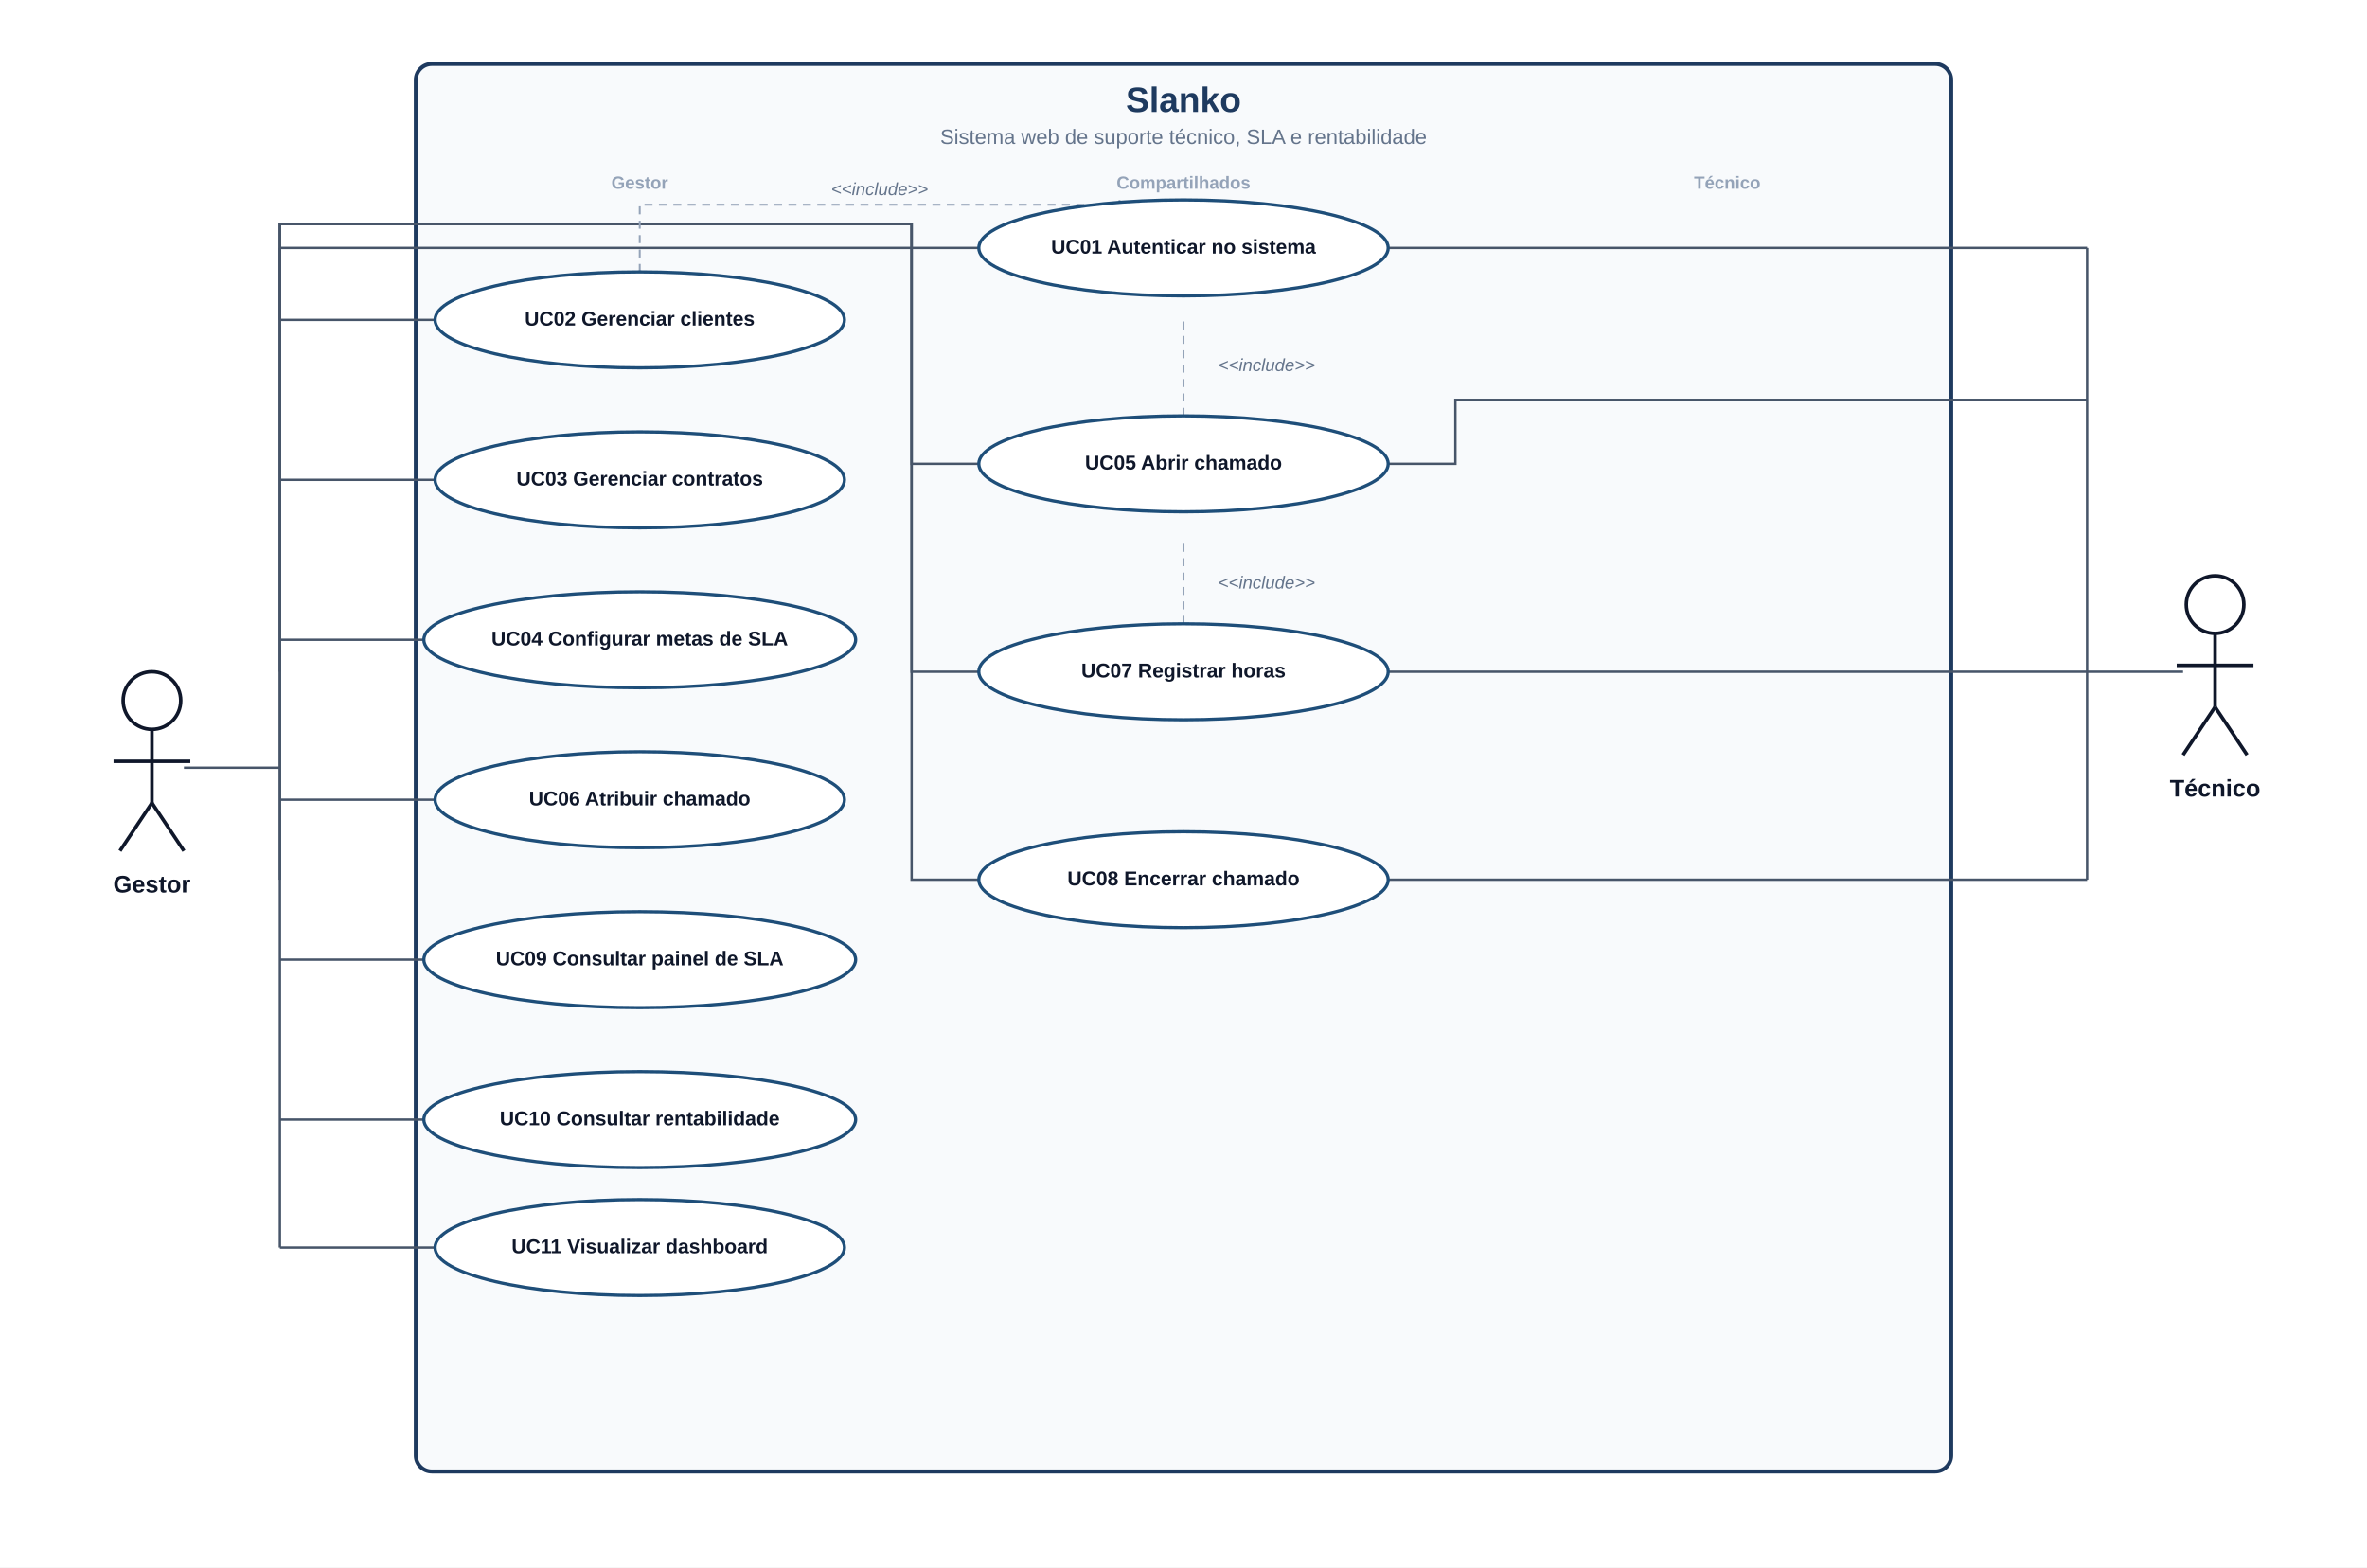
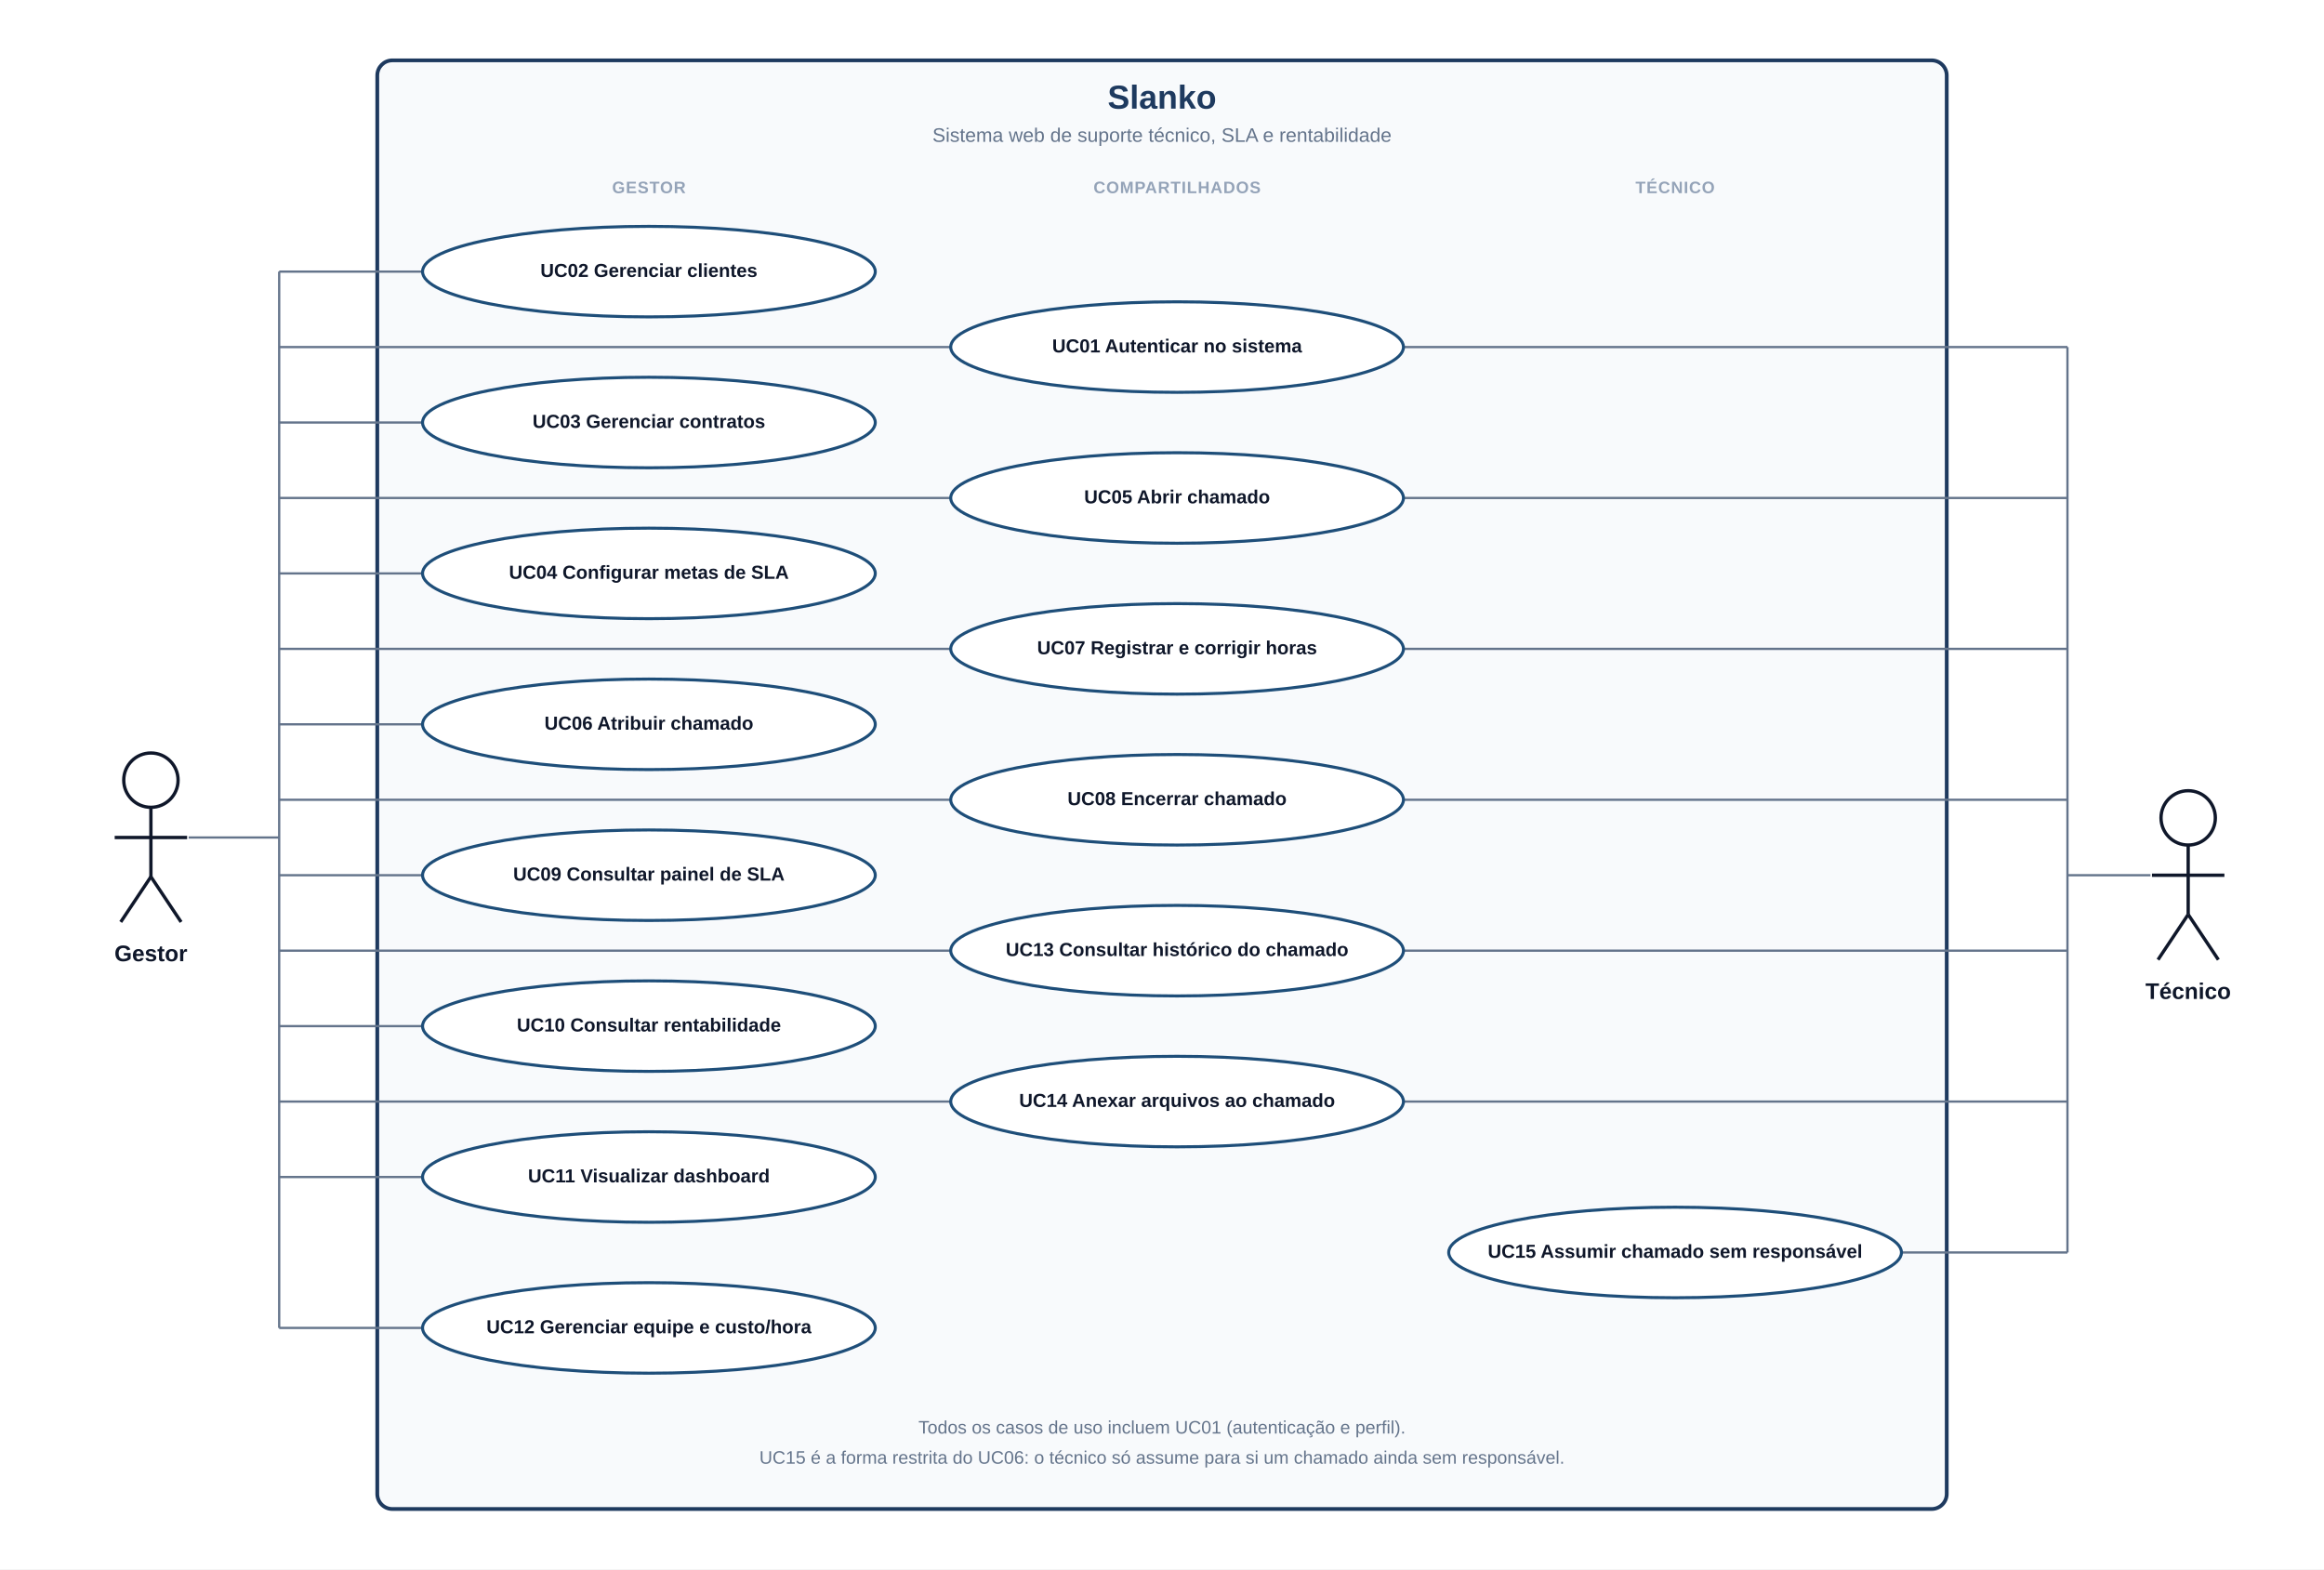
- <svg xmlns="http://www.w3.org/2000/svg" viewBox="0 0 1480 980" width="1480" height="980" role="img" aria-labelledby="title desc">
+ <svg xmlns="http://www.w3.org/2000/svg" viewBox="0 0 1540 1040" width="1540" height="1040" role="img" aria-labelledby="title desc">
  <defs>
    <style>
      .bg { fill: #ffffff; }
      .boundary { fill: #f8fafc; stroke: #1e3a5f; stroke-width: 2.5; }
      .boundary-title { fill: #1e3a5f; font-family: Segoe UI, Arial, sans-serif; font-size: 22px; font-weight: 700; text-anchor: middle; }
      .subtitle { fill: #64748b; font-family: Segoe UI, Arial, sans-serif; font-size: 13px; text-anchor: middle; }
      .uc { fill: #ffffff; stroke: #1e4e79; stroke-width: 2; }
      .uc-text { fill: #0f172a; font-family: Segoe UI, Arial, sans-serif; font-size: 12.5px; font-weight: 600; text-anchor: middle; dominant-baseline: middle; }
      .actor-label { fill: #0f172a; font-family: Segoe UI, Arial, sans-serif; font-size: 15px; font-weight: 700; text-anchor: middle; }
-       .assoc { stroke: #475569; stroke-width: 1.5; fill: none; }
-       .include { stroke: #94a3b8; stroke-width: 1.2; stroke-dasharray: 5 4; fill: none; }
-       .include-text { fill: #64748b; font-family: Segoe UI, Arial, sans-serif; font-size: 11px; font-style: italic; text-anchor: middle; }
-       .note { fill: #64748b; font-family: Segoe UI, Arial, sans-serif; font-size: 11px; }
-       .col-label { fill: #94a3b8; font-family: Segoe UI, Arial, sans-serif; font-size: 11px; text-anchor: middle; font-weight: 600; }
+       .assoc { stroke: #64748b; stroke-width: 1.5; fill: none; }
+       .note { fill: #64748b; font-family: Segoe UI, Arial, sans-serif; font-size: 12px; text-anchor: middle; }
+       .col-label { fill: #94a3b8; font-family: Segoe UI, Arial, sans-serif; font-size: 11px; text-anchor: middle; font-weight: 600; letter-spacing: 0.5px; }
    </style>
  </defs>
-   <rect class="bg" x="0" y="0" width="1480" height="980" />
-   <rect class="boundary" x="260" y="40" width="960" height="880" rx="10" />
-   <text class="boundary-title" x="740" y="70">Slanko</text>
-   <text class="subtitle" x="740" y="90">Sistema web de suporte técnico, SLA e rentabilidade</text>
-   <text class="col-label" x="400" y="118">Gestor</text>
-   <text class="col-label" x="740" y="118">Compartilhados</text>
-   <text class="col-label" x="1080" y="118">Técnico</text>
-   <line class="assoc" x1="175" y1="155" x2="175" y2="780" />
-   <line class="assoc" x1="1305" y1="155" x2="1305" y2="550" />
-   <line class="assoc" x1="115" y1="480" x2="175" y2="480" />
-   <line class="assoc" x1="1365" y1="420" x2="1305" y2="420" />
-   <path class="assoc" d="M175,200 H272" />
-   <path class="assoc" d="M175,300 H272" />
-   <path class="assoc" d="M175,400 H265" />
-   <path class="assoc" d="M175,500 H272" />
-   <path class="assoc" d="M175,600 H265" />
-   <path class="assoc" d="M175,700 H265" />
-   <path class="assoc" d="M175,780 H272" />
-   <path class="assoc" d="M175,155 H612" />
-   <path class="assoc" d="M175,200 V140 H570 V290 H612" />
-   <path class="assoc" d="M175,420 V140 H570 V420 H612" />
-   <path class="assoc" d="M175,550 V140 H570 V550 H612" />
-   <path class="assoc" d="M1305,155 H868" />
-   <path class="assoc" d="M1305,250 V250 H910 V290 H868" />
-   <path class="assoc" d="M1305,420 H910 V420 H868" />
-   <path class="assoc" d="M1305,550 H910 V550 H868" />
-   <path class="include" d="M400,170 V128 H700 V125" />
-   <text class="include-text" x="550" y="122">&lt;&lt;include&gt;&gt;</text>
-   <path class="include" d="M740,260 V200" />
-   <text class="include-text" x="792" y="232">&lt;&lt;include&gt;&gt;</text>
-   <path class="include" d="M740,390 V340" />
-   <text class="include-text" x="792" y="368">&lt;&lt;include&gt;&gt;</text>
-   <ellipse class="uc" cx="740" cy="155" rx="128" ry="30" />
-   <text class="uc-text" x="740" y="155">UC01 Autenticar no sistema</text>
-   <ellipse class="uc" cx="400" cy="200" rx="128" ry="30" />
-   <text class="uc-text" x="400" y="200">UC02 Gerenciar clientes</text>
-   <ellipse class="uc" cx="400" cy="300" rx="128" ry="30" />
-   <text class="uc-text" x="400" y="300">UC03 Gerenciar contratos</text>
-   <ellipse class="uc" cx="400" cy="400" rx="135" ry="30" />
-   <text class="uc-text" x="400" y="400">UC04 Configurar metas de SLA</text>
-   <ellipse class="uc" cx="400" cy="500" rx="128" ry="30" />
-   <text class="uc-text" x="400" y="500">UC06 Atribuir chamado</text>
-   <ellipse class="uc" cx="400" cy="600" rx="135" ry="30" />
-   <text class="uc-text" x="400" y="600">UC09 Consultar painel de SLA</text>
-   <ellipse class="uc" cx="400" cy="700" rx="135" ry="30" />
-   <text class="uc-text" x="400" y="700">UC10 Consultar rentabilidade</text>
-   <ellipse class="uc" cx="400" cy="780" rx="128" ry="30" />
-   <text class="uc-text" x="400" y="780">UC11 Visualizar dashboard</text>
-   <ellipse class="uc" cx="740" cy="290" rx="128" ry="30" />
-   <text class="uc-text" x="740" y="290">UC05 Abrir chamado</text>
-   <ellipse class="uc" cx="740" cy="420" rx="128" ry="30" />
-   <text class="uc-text" x="740" y="420">UC07 Registrar horas</text>
-   <ellipse class="uc" cx="740" cy="550" rx="128" ry="30" />
-   <text class="uc-text" x="740" y="550">UC08 Encerrar chamado</text>
-   <g transform="translate(95, 480)">
+   <rect class="bg" x="0" y="0" width="1540" height="1040" />
+   <rect class="boundary" x="250" y="40" width="1040" height="960" rx="10" />
+   <text class="boundary-title" x="770" y="72">Slanko</text>
+   <text class="subtitle" x="770" y="94">Sistema web de suporte técnico, SLA e rentabilidade</text>
+   <text class="col-label" x="430" y="128">GESTOR</text>
+   <text class="col-label" x="780" y="128">COMPARTILHADOS</text>
+   <text class="col-label" x="1110" y="128">TÉCNICO</text>
+   <line class="assoc" x1="185" y1="180" x2="185" y2="880" />
+   <line class="assoc" x1="125" y1="555" x2="185" y2="555" />
+   <line class="assoc" x1="185" y1="180" x2="280" y2="180" />
+   <line class="assoc" x1="185" y1="280" x2="280" y2="280" />
+   <line class="assoc" x1="185" y1="380" x2="280" y2="380" />
+   <line class="assoc" x1="185" y1="480" x2="280" y2="480" />
+   <line class="assoc" x1="185" y1="580" x2="280" y2="580" />
+   <line class="assoc" x1="185" y1="680" x2="280" y2="680" />
+   <line class="assoc" x1="185" y1="780" x2="280" y2="780" />
+   <line class="assoc" x1="185" y1="880" x2="280" y2="880" />
+   <line class="assoc" x1="185" y1="230" x2="630" y2="230" />
+   <line class="assoc" x1="185" y1="330" x2="630" y2="330" />
+   <line class="assoc" x1="185" y1="430" x2="630" y2="430" />
+   <line class="assoc" x1="185" y1="530" x2="630" y2="530" />
+   <line class="assoc" x1="185" y1="630" x2="630" y2="630" />
+   <line class="assoc" x1="185" y1="730" x2="630" y2="730" />
+   <line class="assoc" x1="1370" y1="230" x2="1370" y2="830" />
+   <line class="assoc" x1="1370" y1="580" x2="1425" y2="580" />
+   <line class="assoc" x1="1370" y1="230" x2="930" y2="230" />
+   <line class="assoc" x1="1370" y1="330" x2="930" y2="330" />
+   <line class="assoc" x1="1370" y1="430" x2="930" y2="430" />
+   <line class="assoc" x1="1370" y1="530" x2="930" y2="530" />
+   <line class="assoc" x1="1370" y1="630" x2="930" y2="630" />
+   <line class="assoc" x1="1370" y1="730" x2="930" y2="730" />
+   <line class="assoc" x1="1370" y1="830" x2="1260" y2="830" />
+   <ellipse class="uc" cx="430" cy="180" rx="150" ry="30" />
+   <text class="uc-text" x="430" y="180">UC02 Gerenciar clientes</text>
+   <ellipse class="uc" cx="430" cy="280" rx="150" ry="30" />
+   <text class="uc-text" x="430" y="280">UC03 Gerenciar contratos</text>
+   <ellipse class="uc" cx="430" cy="380" rx="150" ry="30" />
+   <text class="uc-text" x="430" y="380">UC04 Configurar metas de SLA</text>
+   <ellipse class="uc" cx="430" cy="480" rx="150" ry="30" />
+   <text class="uc-text" x="430" y="480">UC06 Atribuir chamado</text>
+   <ellipse class="uc" cx="430" cy="580" rx="150" ry="30" />
+   <text class="uc-text" x="430" y="580">UC09 Consultar painel de SLA</text>
+   <ellipse class="uc" cx="430" cy="680" rx="150" ry="30" />
+   <text class="uc-text" x="430" y="680">UC10 Consultar rentabilidade</text>
+   <ellipse class="uc" cx="430" cy="780" rx="150" ry="30" />
+   <text class="uc-text" x="430" y="780">UC11 Visualizar dashboard</text>
+   <ellipse class="uc" cx="430" cy="880" rx="150" ry="30" />
+   <text class="uc-text" x="430" y="880">UC12 Gerenciar equipe e custo/hora</text>
+   <ellipse class="uc" cx="780" cy="230" rx="150" ry="30" />
+   <text class="uc-text" x="780" y="230">UC01 Autenticar no sistema</text>
+   <ellipse class="uc" cx="780" cy="330" rx="150" ry="30" />
+   <text class="uc-text" x="780" y="330">UC05 Abrir chamado</text>
+   <ellipse class="uc" cx="780" cy="430" rx="150" ry="30" />
+   <text class="uc-text" x="780" y="430">UC07 Registrar e corrigir horas</text>
+   <ellipse class="uc" cx="780" cy="530" rx="150" ry="30" />
+   <text class="uc-text" x="780" y="530">UC08 Encerrar chamado</text>
+   <ellipse class="uc" cx="780" cy="630" rx="150" ry="30" />
+   <text class="uc-text" x="780" y="630">UC13 Consultar histórico do chamado</text>
+   <ellipse class="uc" cx="780" cy="730" rx="150" ry="30" />
+   <text class="uc-text" x="780" y="730">UC14 Anexar arquivos ao chamado</text>
+   <ellipse class="uc" cx="1110" cy="830" rx="150" ry="30" />
+   <text class="uc-text" x="1110" y="830">UC15 Assumir chamado sem responsável</text>
+   <g transform="translate(100, 559)">
    <circle cx="0" cy="-42" r="18" fill="#ffffff" stroke="#0f172a" stroke-width="2.2" />
    <line x1="0" y1="-24" x2="0" y2="22" stroke="#0f172a" stroke-width="2.2" />
    <line x1="-24" y1="-4" x2="24" y2="-4" stroke="#0f172a" stroke-width="2.2" />
    <line x1="0" y1="22" x2="-20" y2="52" stroke="#0f172a" stroke-width="2.2" />
    <line x1="0" y1="22" x2="20" y2="52" stroke="#0f172a" stroke-width="2.2" />
    <text class="actor-label" y="78">Gestor</text>
  </g>
-   <g transform="translate(1385, 420)">
+   <g transform="translate(1450, 584)">
    <circle cx="0" cy="-42" r="18" fill="#ffffff" stroke="#0f172a" stroke-width="2.2" />
    <line x1="0" y1="-24" x2="0" y2="22" stroke="#0f172a" stroke-width="2.2" />
    <line x1="-24" y1="-4" x2="24" y2="-4" stroke="#0f172a" stroke-width="2.2" />
    <line x1="0" y1="22" x2="-20" y2="52" stroke="#0f172a" stroke-width="2.2" />
    <line x1="0" y1="22" x2="20" y2="52" stroke="#0f172a" stroke-width="2.2" />
    <text class="actor-label" y="78">Técnico</text>
  </g>
+   <text class="note" x="770" y="950">Todos os casos de uso incluem UC01 (autenticação e perfil).</text>
+   <text class="note" x="770" y="970">UC15 é a forma restrita do UC06: o técnico só assume para si um chamado ainda sem responsável.</text>
</svg>
